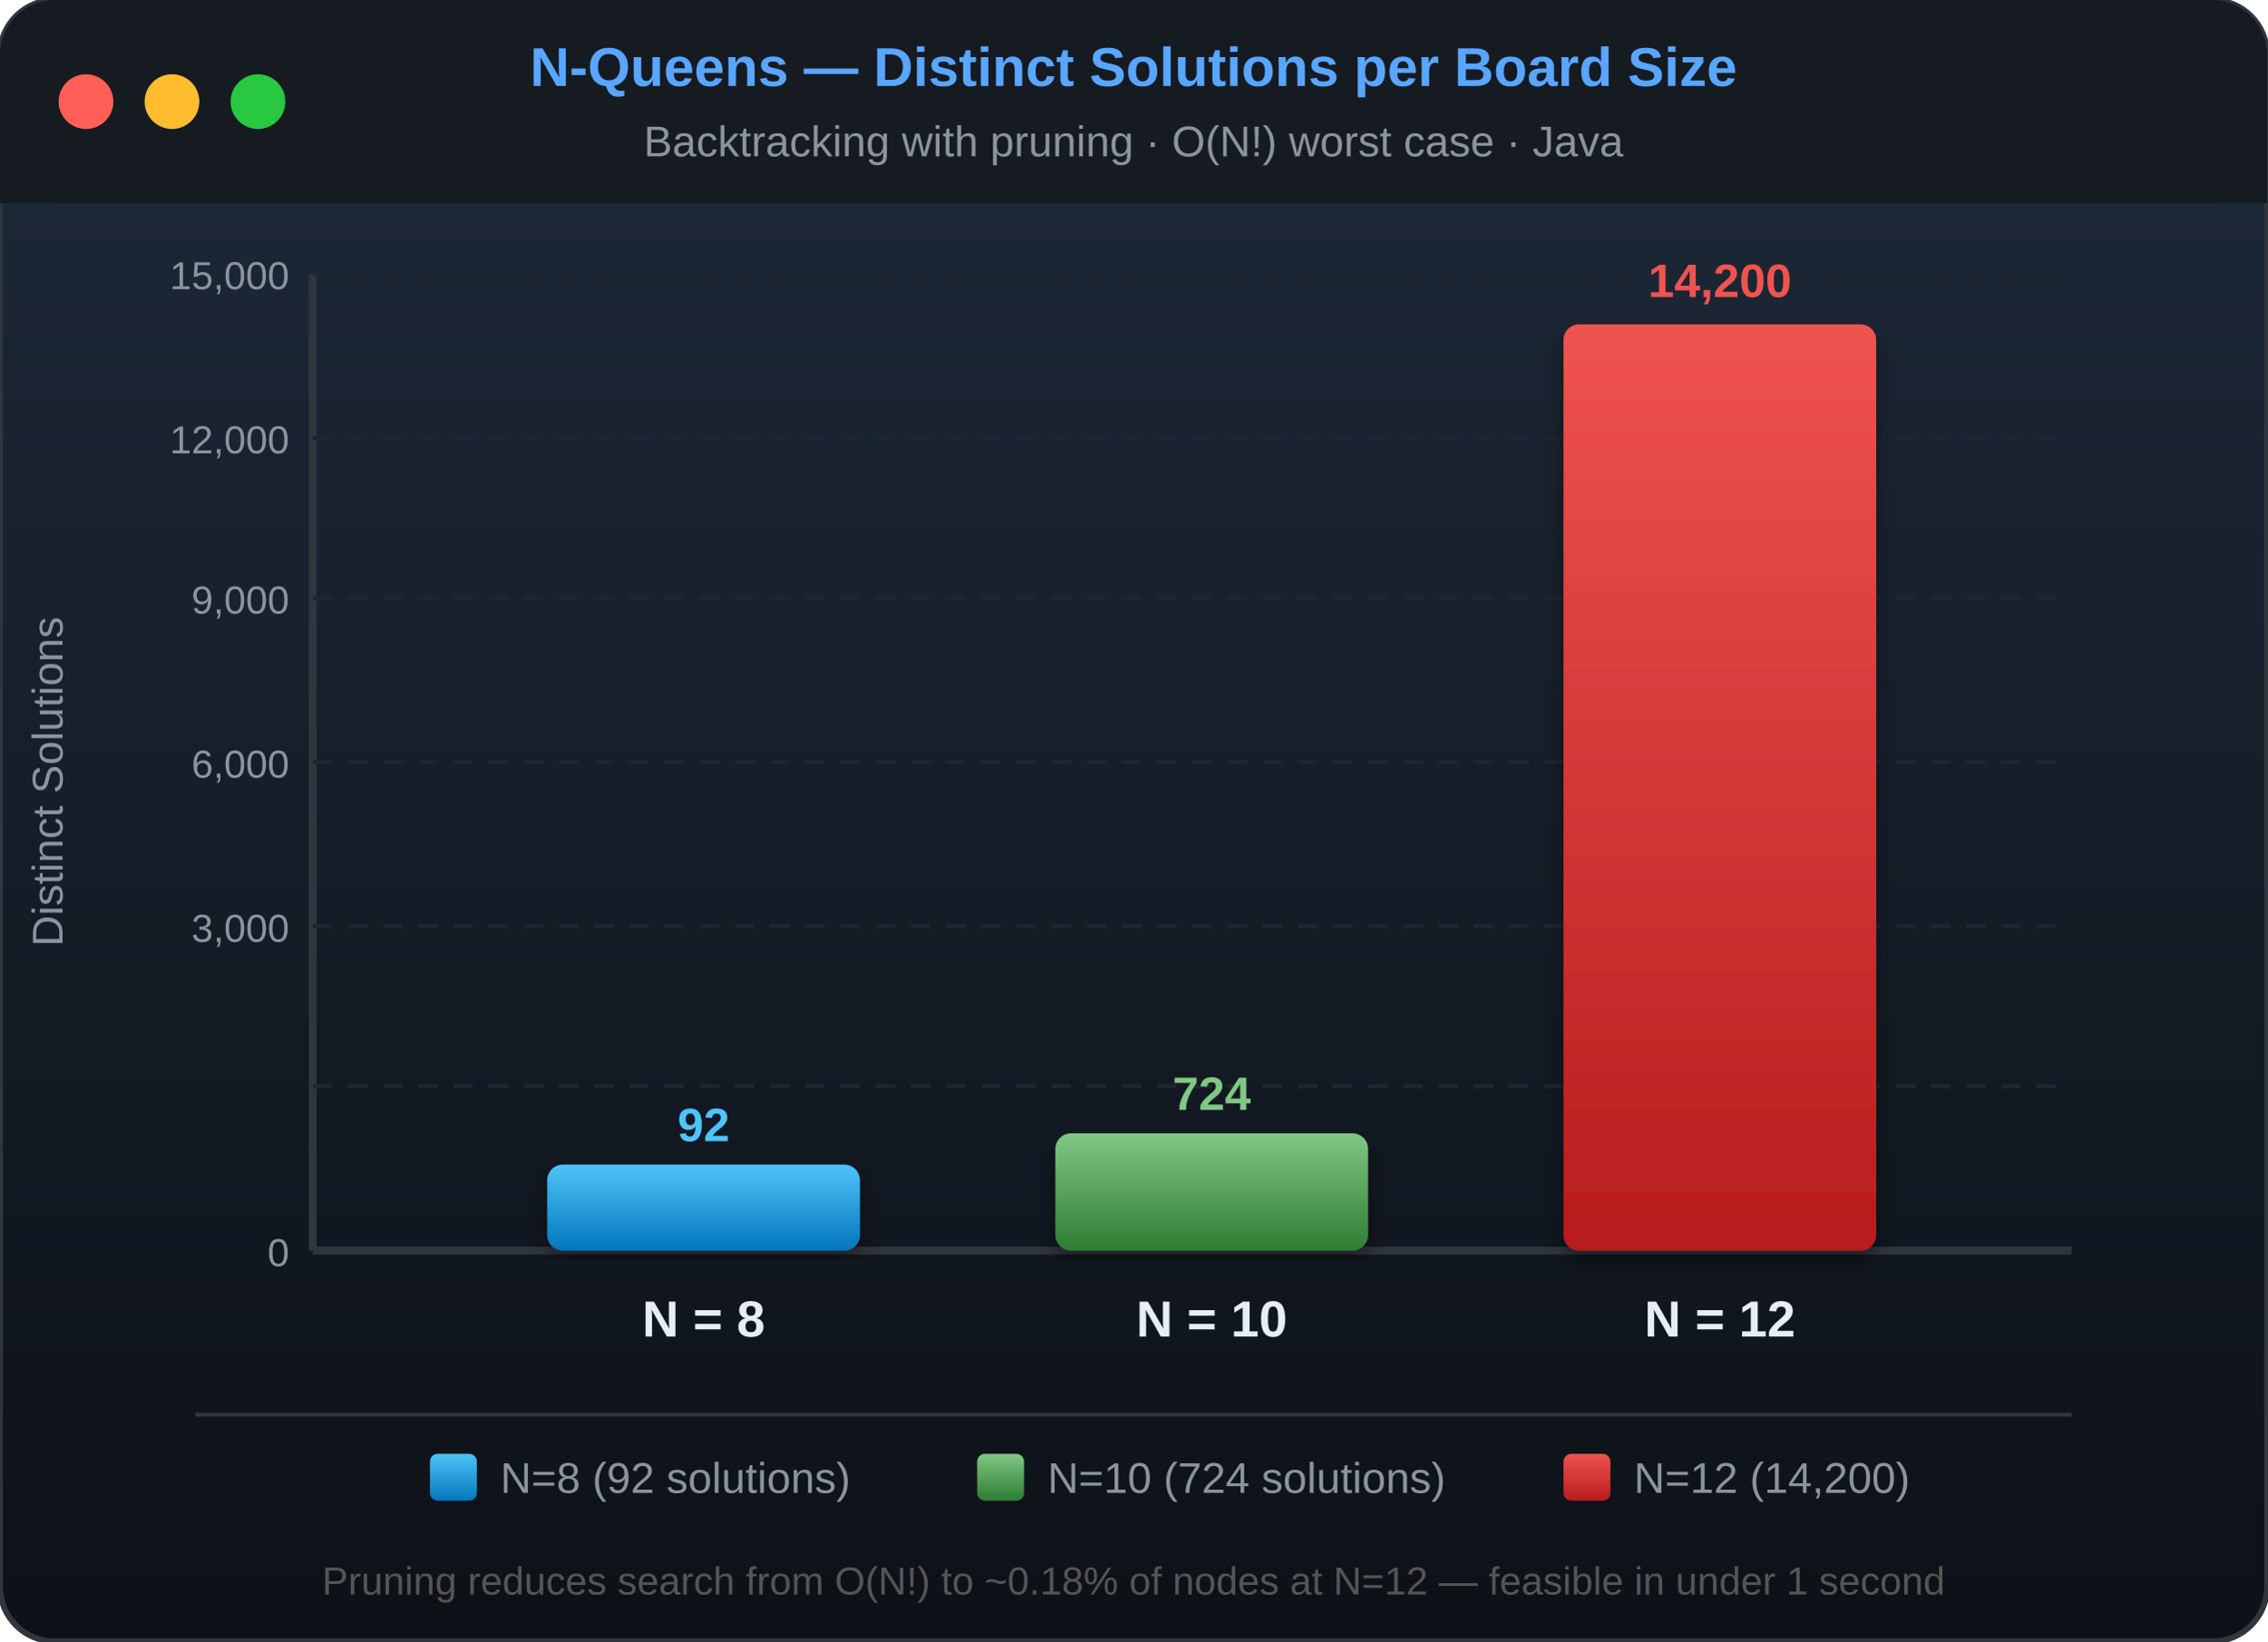
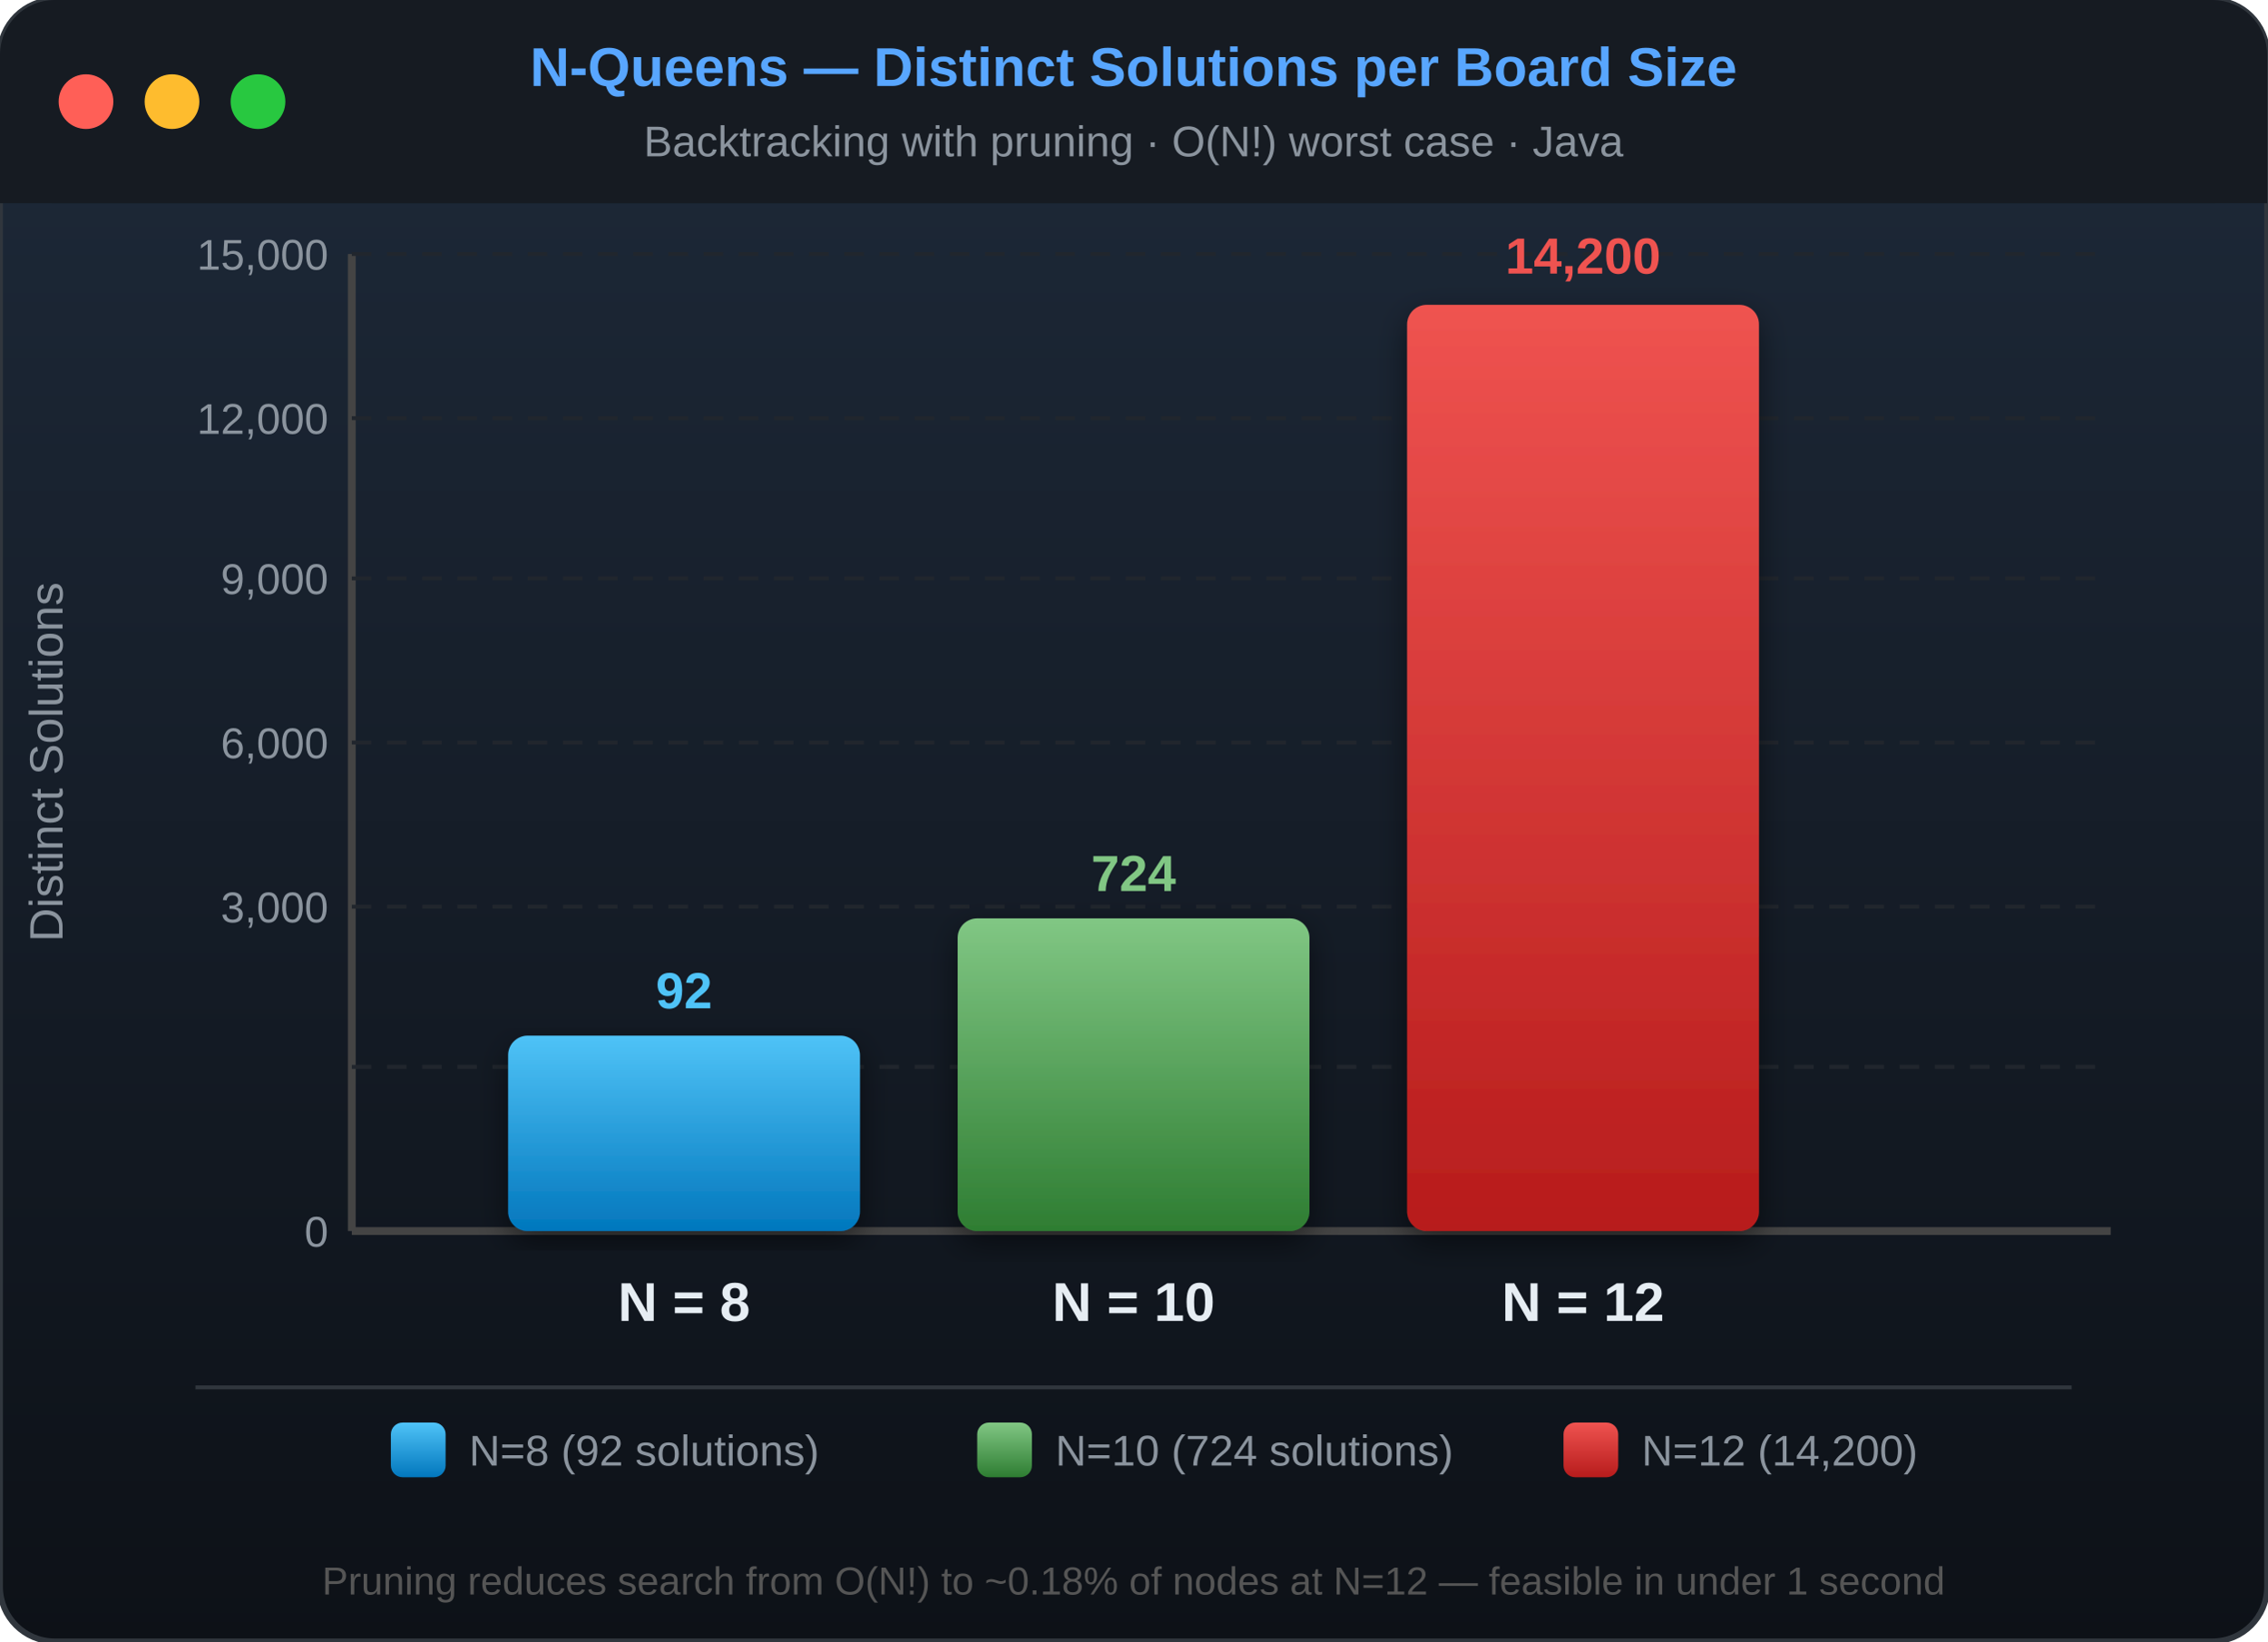
<svg xmlns="http://www.w3.org/2000/svg" width="580" height="420" viewBox="0 0 580 420">
  <defs>
-     <linearGradient id="bgGrad" x1="0" y1="0" x2="0" y2="1">
+     <linearGradient id="bg" x1="0" y1="0" x2="0" y2="1">
      <stop offset="0%" stop-color="#1e2a3a" />
      <stop offset="100%" stop-color="#0d1117" />
    </linearGradient>
    <linearGradient id="bar8" x1="0" y1="0" x2="0" y2="1">
      <stop offset="0%" stop-color="#4fc3f7" />
      <stop offset="100%" stop-color="#0277bd" />
    </linearGradient>
    <linearGradient id="bar10" x1="0" y1="0" x2="0" y2="1">
      <stop offset="0%" stop-color="#81c784" />
      <stop offset="100%" stop-color="#2e7d32" />
    </linearGradient>
    <linearGradient id="bar12" x1="0" y1="0" x2="0" y2="1">
      <stop offset="0%" stop-color="#ef5350" />
      <stop offset="100%" stop-color="#b71c1c" />
    </linearGradient>
-     <filter id="barShadow">
-       <feDropShadow dx="0" dy="3" stdDeviation="3" flood-color="#000" flood-opacity="0.4" />
+     <filter id="bs">
+       <feDropShadow dx="0" dy="3" stdDeviation="4" flood-color="#000" flood-opacity="0.5" />
    </filter>
  </defs>
-   <rect width="580" height="420" rx="14" fill="url(#bgGrad)" />
+   <rect width="580" height="420" rx="14" fill="url(#bg)" />
  <rect width="580" height="420" rx="14" fill="none" stroke="#30363d" stroke-width="1.5" />
  <rect x="0" y="0" width="580" height="52" rx="14" fill="#161b22" />
  <rect x="0" y="38" width="580" height="14" fill="#161b22" />
  <circle cx="22" cy="26" r="7" fill="#ff5f57" />
  <circle cx="44" cy="26" r="7" fill="#febc2e" />
  <circle cx="66" cy="26" r="7" fill="#28c840" />
  <text x="290" y="22" text-anchor="middle" font-family="'Segoe UI',Arial" font-size="14" font-weight="bold" fill="#58A6FF">N-Queens — Distinct Solutions per Board Size</text>
  <text x="290" y="40" text-anchor="middle" font-family="'Segoe UI',Arial" font-size="11" fill="#8b949e">Backtracking with pruning  ·  O(N!) worst case  ·  Java</text>
-   <line x1="80" y1="70" x2="80" y2="320" stroke="#30363d" stroke-width="2" />
-   <line x1="80" y1="320" x2="530" y2="320" stroke="#30363d" stroke-width="2" />
-   <line x1="80" y1="70" x2="530" y2="70" stroke="#21262d" stroke-width="1" stroke-dasharray="5,4" />
-   <line x1="80" y1="112" x2="530" y2="112" stroke="#21262d" stroke-width="1" stroke-dasharray="5,4" />
-   <line x1="80" y1="153" x2="530" y2="153" stroke="#21262d" stroke-width="1" stroke-dasharray="5,4" />
-   <line x1="80" y1="195" x2="530" y2="195" stroke="#21262d" stroke-width="1" stroke-dasharray="5,4" />
-   <line x1="80" y1="237" x2="530" y2="237" stroke="#21262d" stroke-width="1" stroke-dasharray="5,4" />
-   <line x1="80" y1="278" x2="530" y2="278" stroke="#21262d" stroke-width="1" stroke-dasharray="5,4" />
-   <text x="74" y="74" text-anchor="end" font-family="'Segoe UI',Arial" font-size="10" fill="#8b949e">15,000</text>
-   <text x="74" y="116" text-anchor="end" font-family="'Segoe UI',Arial" font-size="10" fill="#8b949e">12,000</text>
-   <text x="74" y="157" text-anchor="end" font-family="'Segoe UI',Arial" font-size="10" fill="#8b949e">9,000</text>
-   <text x="74" y="199" text-anchor="end" font-family="'Segoe UI',Arial" font-size="10" fill="#8b949e">6,000</text>
-   <text x="74" y="241" text-anchor="end" font-family="'Segoe UI',Arial" font-size="10" fill="#8b949e">3,000</text>
-   <text x="74" y="324" text-anchor="end" font-family="'Segoe UI',Arial" font-size="10" fill="#8b949e">0</text>
-   <text x="16" y="200" text-anchor="middle" font-family="'Segoe UI',Arial" font-size="11" fill="#8b949e" transform="rotate(-90,16,200)">Distinct Solutions</text>
-   <rect x="140" y="298" width="80" height="22" rx="4" fill="url(#bar8)" filter="url(#barShadow)" />
-   <text x="180" y="292" text-anchor="middle" font-family="'Segoe UI',Arial" font-size="12" font-weight="bold" fill="#4fc3f7">92</text>
-   <text x="180" y="342" text-anchor="middle" font-family="'Segoe UI',Arial" font-size="13" font-weight="bold" fill="#e6edf3">N = 8</text>
-   <rect x="270" y="290" width="80" height="30" rx="4" fill="url(#bar10)" filter="url(#barShadow)" />
-   <text x="310" y="284" text-anchor="middle" font-family="'Segoe UI',Arial" font-size="12" font-weight="bold" fill="#81c784">724</text>
-   <text x="310" y="342" text-anchor="middle" font-family="'Segoe UI',Arial" font-size="13" font-weight="bold" fill="#e6edf3">N = 10</text>
-   <rect x="400" y="83" width="80" height="237" rx="4" fill="url(#bar12)" filter="url(#barShadow)" />
-   <text x="440" y="76" text-anchor="middle" font-family="'Segoe UI',Arial" font-size="12" font-weight="bold" fill="#ef5350">14,200</text>
-   <text x="440" y="342" text-anchor="middle" font-family="'Segoe UI',Arial" font-size="13" font-weight="bold" fill="#e6edf3">N = 12</text>
-   <line x1="50" y1="362" x2="530" y2="362" stroke="#30363d" stroke-width="1" />
-   <rect x="110" y="372" width="12" height="12" rx="2" fill="url(#bar8)" />
-   <text x="128" y="382" font-family="'Segoe UI',Arial" font-size="11" fill="#8b949e">N=8 (92 solutions)</text>
-   <rect x="250" y="372" width="12" height="12" rx="2" fill="url(#bar10)" />
-   <text x="268" y="382" font-family="'Segoe UI',Arial" font-size="11" fill="#8b949e">N=10 (724 solutions)</text>
-   <rect x="400" y="372" width="12" height="12" rx="2" fill="url(#bar12)" />
-   <text x="418" y="382" font-family="'Segoe UI',Arial" font-size="11" fill="#8b949e">N=12 (14,200)</text>
+   <line x1="90" y1="65" x2="90" y2="315" stroke="#444" stroke-width="2" />
+   <line x1="90" y1="315" x2="540" y2="315" stroke="#444" stroke-width="2" />
+   <line x1="90" y1="65" x2="540" y2="65" stroke="#21262d" stroke-width="1" stroke-dasharray="5,4" />
+   <line x1="90" y1="107" x2="540" y2="107" stroke="#21262d" stroke-width="1" stroke-dasharray="5,4" />
+   <line x1="90" y1="148" x2="540" y2="148" stroke="#21262d" stroke-width="1" stroke-dasharray="5,4" />
+   <line x1="90" y1="190" x2="540" y2="190" stroke="#21262d" stroke-width="1" stroke-dasharray="5,4" />
+   <line x1="90" y1="232" x2="540" y2="232" stroke="#21262d" stroke-width="1" stroke-dasharray="5,4" />
+   <line x1="90" y1="273" x2="540" y2="273" stroke="#21262d" stroke-width="1" stroke-dasharray="5,4" />
+   <text x="84" y="69" text-anchor="end" font-family="'Segoe UI',Arial" font-size="11" fill="#8b949e">15,000</text>
+   <text x="84" y="111" text-anchor="end" font-family="'Segoe UI',Arial" font-size="11" fill="#8b949e">12,000</text>
+   <text x="84" y="152" text-anchor="end" font-family="'Segoe UI',Arial" font-size="11" fill="#8b949e">9,000</text>
+   <text x="84" y="194" text-anchor="end" font-family="'Segoe UI',Arial" font-size="11" fill="#8b949e">6,000</text>
+   <text x="84" y="236" text-anchor="end" font-family="'Segoe UI',Arial" font-size="11" fill="#8b949e">3,000</text>
+   <text x="84" y="319" text-anchor="end" font-family="'Segoe UI',Arial" font-size="11" fill="#8b949e">0</text>
+   <text x="16" y="195" text-anchor="middle" font-family="'Segoe UI',Arial" font-size="12" fill="#8b949e" transform="rotate(-90,16,195)">Distinct Solutions</text>
+   <rect x="130" y="265" width="90" height="50" rx="5" fill="url(#bar8)" filter="url(#bs)" />
+   <text x="175" y="258" text-anchor="middle" font-family="'Segoe UI',Arial" font-size="13" font-weight="bold" fill="#4fc3f7">92</text>
+   <text x="175" y="338" text-anchor="middle" font-family="'Segoe UI',Arial" font-size="14" font-weight="bold" fill="#e6edf3">N = 8</text>
+   <rect x="245" y="235" width="90" height="80" rx="5" fill="url(#bar10)" filter="url(#bs)" />
+   <text x="290" y="228" text-anchor="middle" font-family="'Segoe UI',Arial" font-size="13" font-weight="bold" fill="#81c784">724</text>
+   <text x="290" y="338" text-anchor="middle" font-family="'Segoe UI',Arial" font-size="14" font-weight="bold" fill="#e6edf3">N = 10</text>
+   <rect x="360" y="78" width="90" height="237" rx="5" fill="url(#bar12)" filter="url(#bs)" />
+   <text x="405" y="70" text-anchor="middle" font-family="'Segoe UI',Arial" font-size="13" font-weight="bold" fill="#ef5350">14,200</text>
+   <text x="405" y="338" text-anchor="middle" font-family="'Segoe UI',Arial" font-size="14" font-weight="bold" fill="#e6edf3">N = 12</text>
+   <line x1="50" y1="355" x2="530" y2="355" stroke="#30363d" stroke-width="1" />
+   <rect x="100" y="364" width="14" height="14" rx="3" fill="url(#bar8)" />
+   <text x="120" y="375" font-family="'Segoe UI',Arial" font-size="11" fill="#8b949e">N=8 (92 solutions)</text>
+   <rect x="250" y="364" width="14" height="14" rx="3" fill="url(#bar10)" />
+   <text x="270" y="375" font-family="'Segoe UI',Arial" font-size="11" fill="#8b949e">N=10 (724 solutions)</text>
+   <rect x="400" y="364" width="14" height="14" rx="3" fill="url(#bar12)" />
+   <text x="420" y="375" font-family="'Segoe UI',Arial" font-size="11" fill="#8b949e">N=12 (14,200)</text>
  <text x="290" y="408" text-anchor="middle" font-family="'Segoe UI',Arial" font-size="10" fill="#555">
    Pruning reduces search from O(N!) to ~0.18% of nodes at N=12 — feasible in under 1 second
  </text>
</svg>
